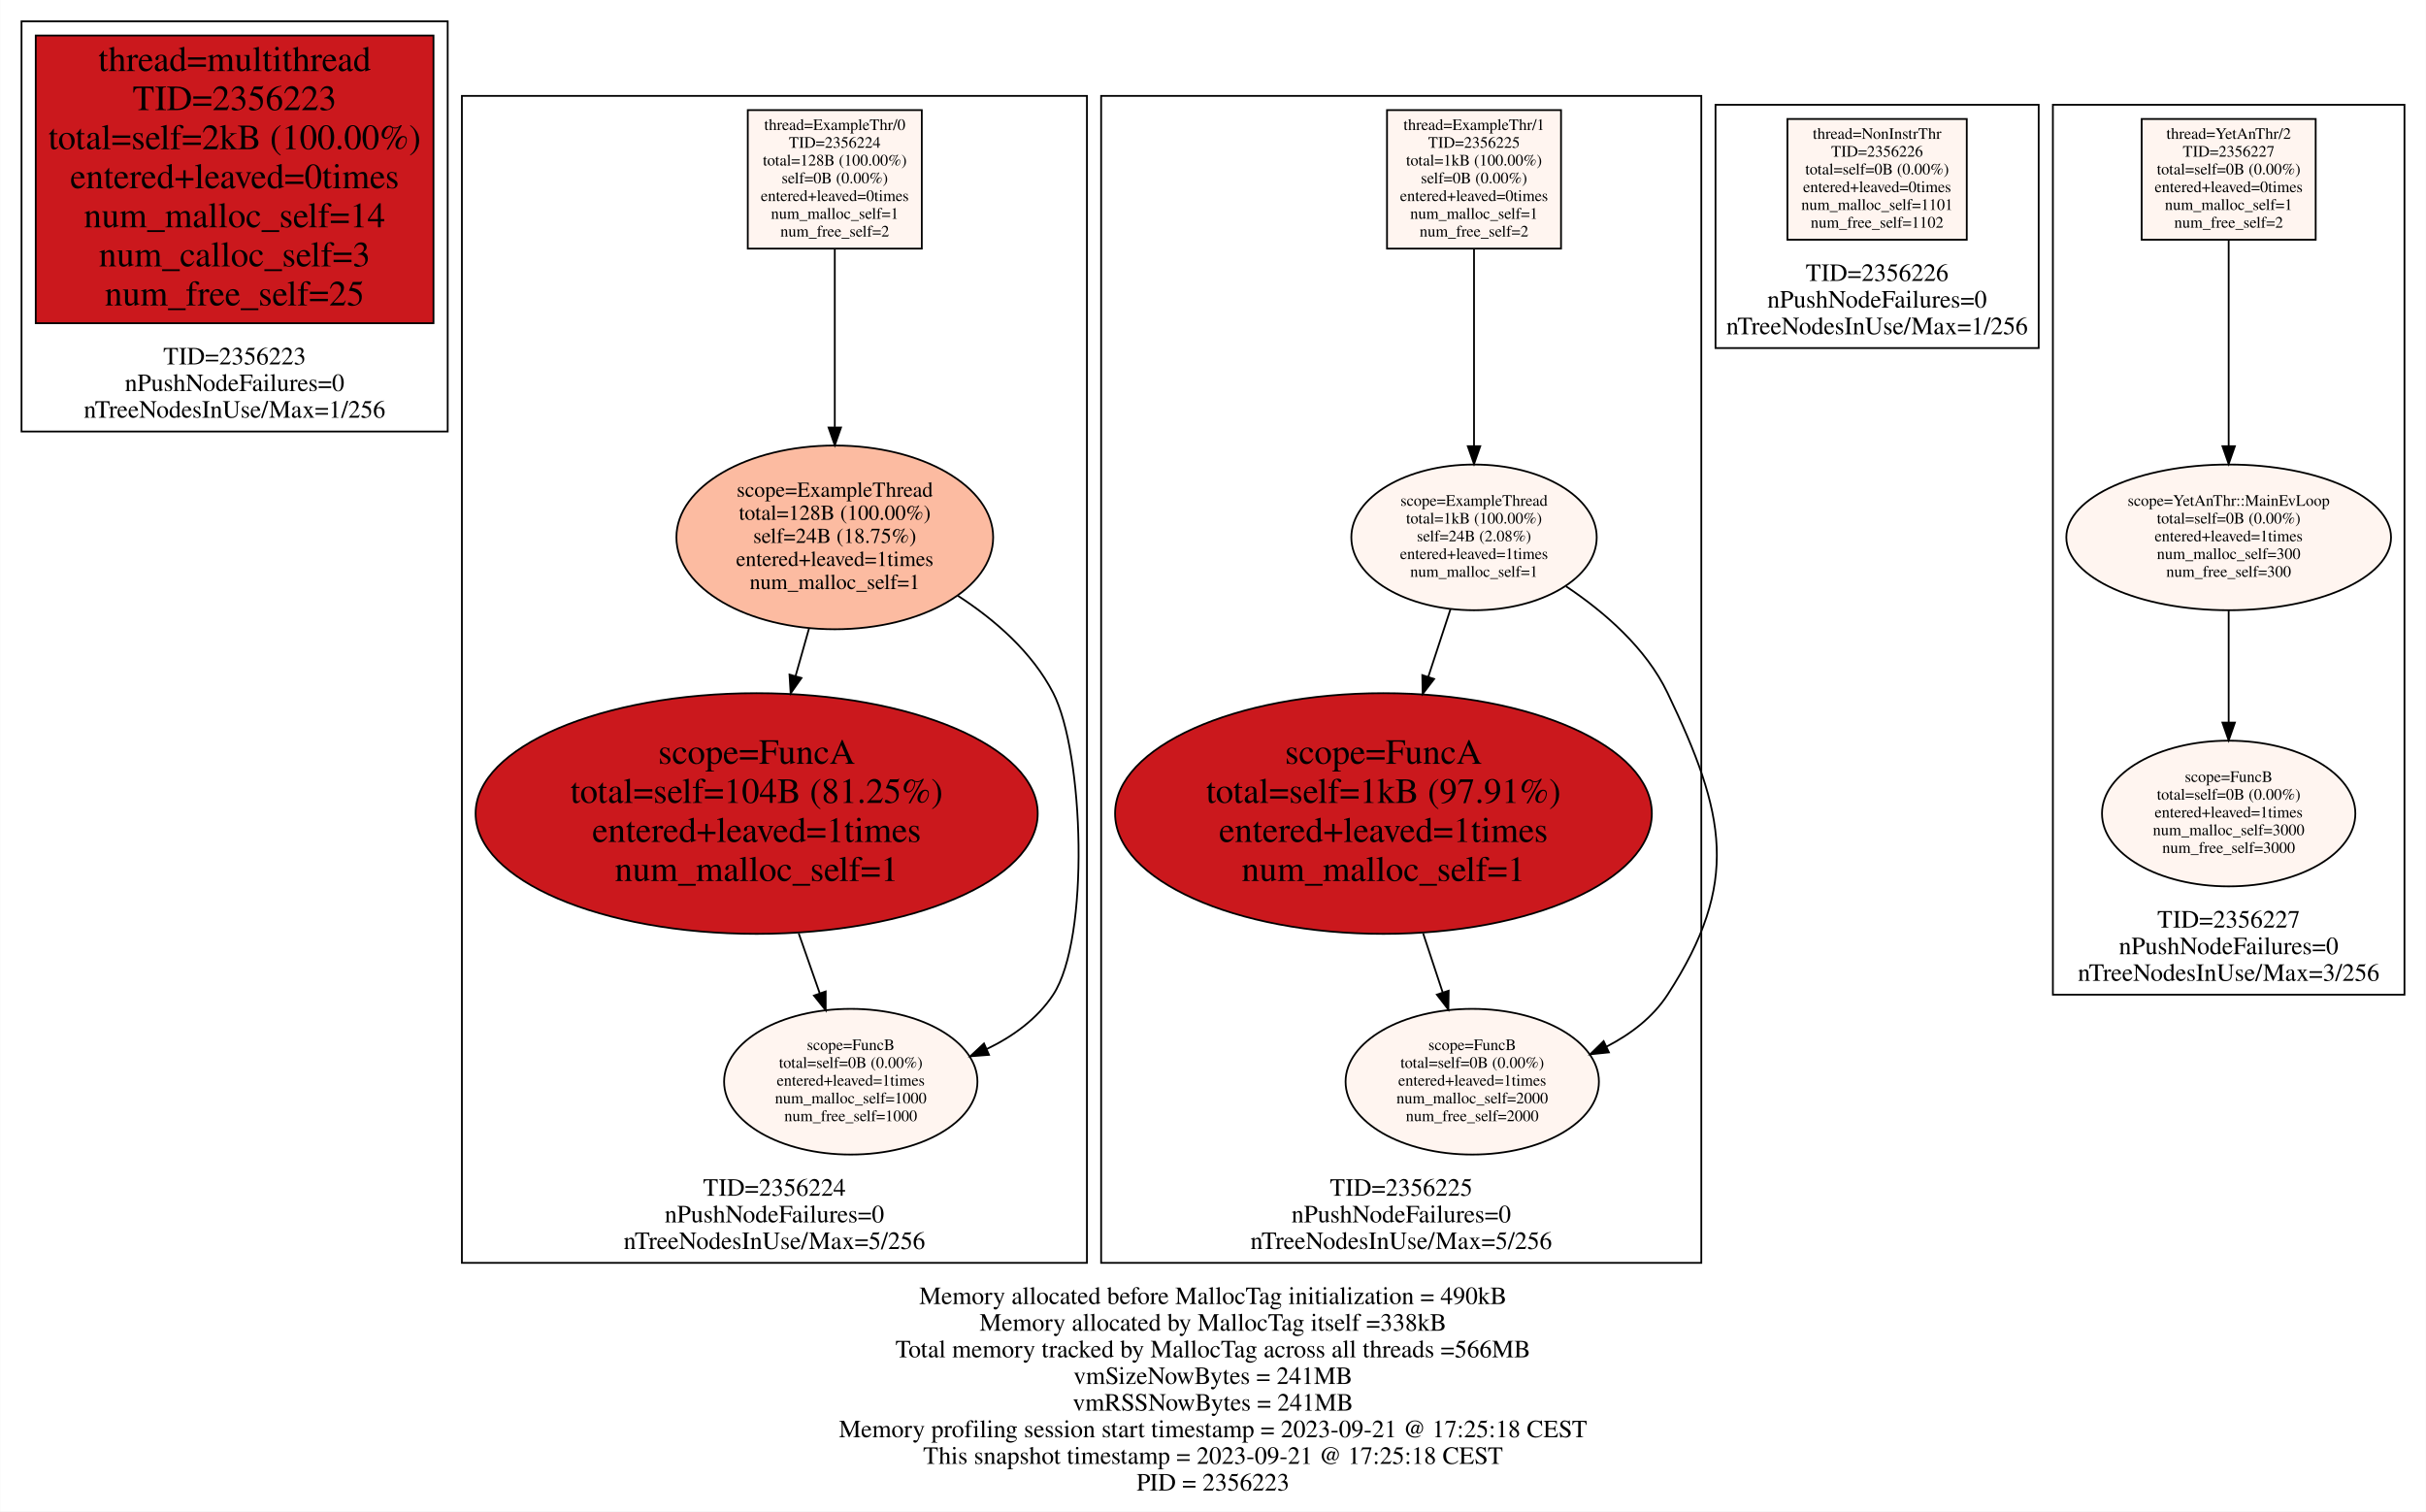
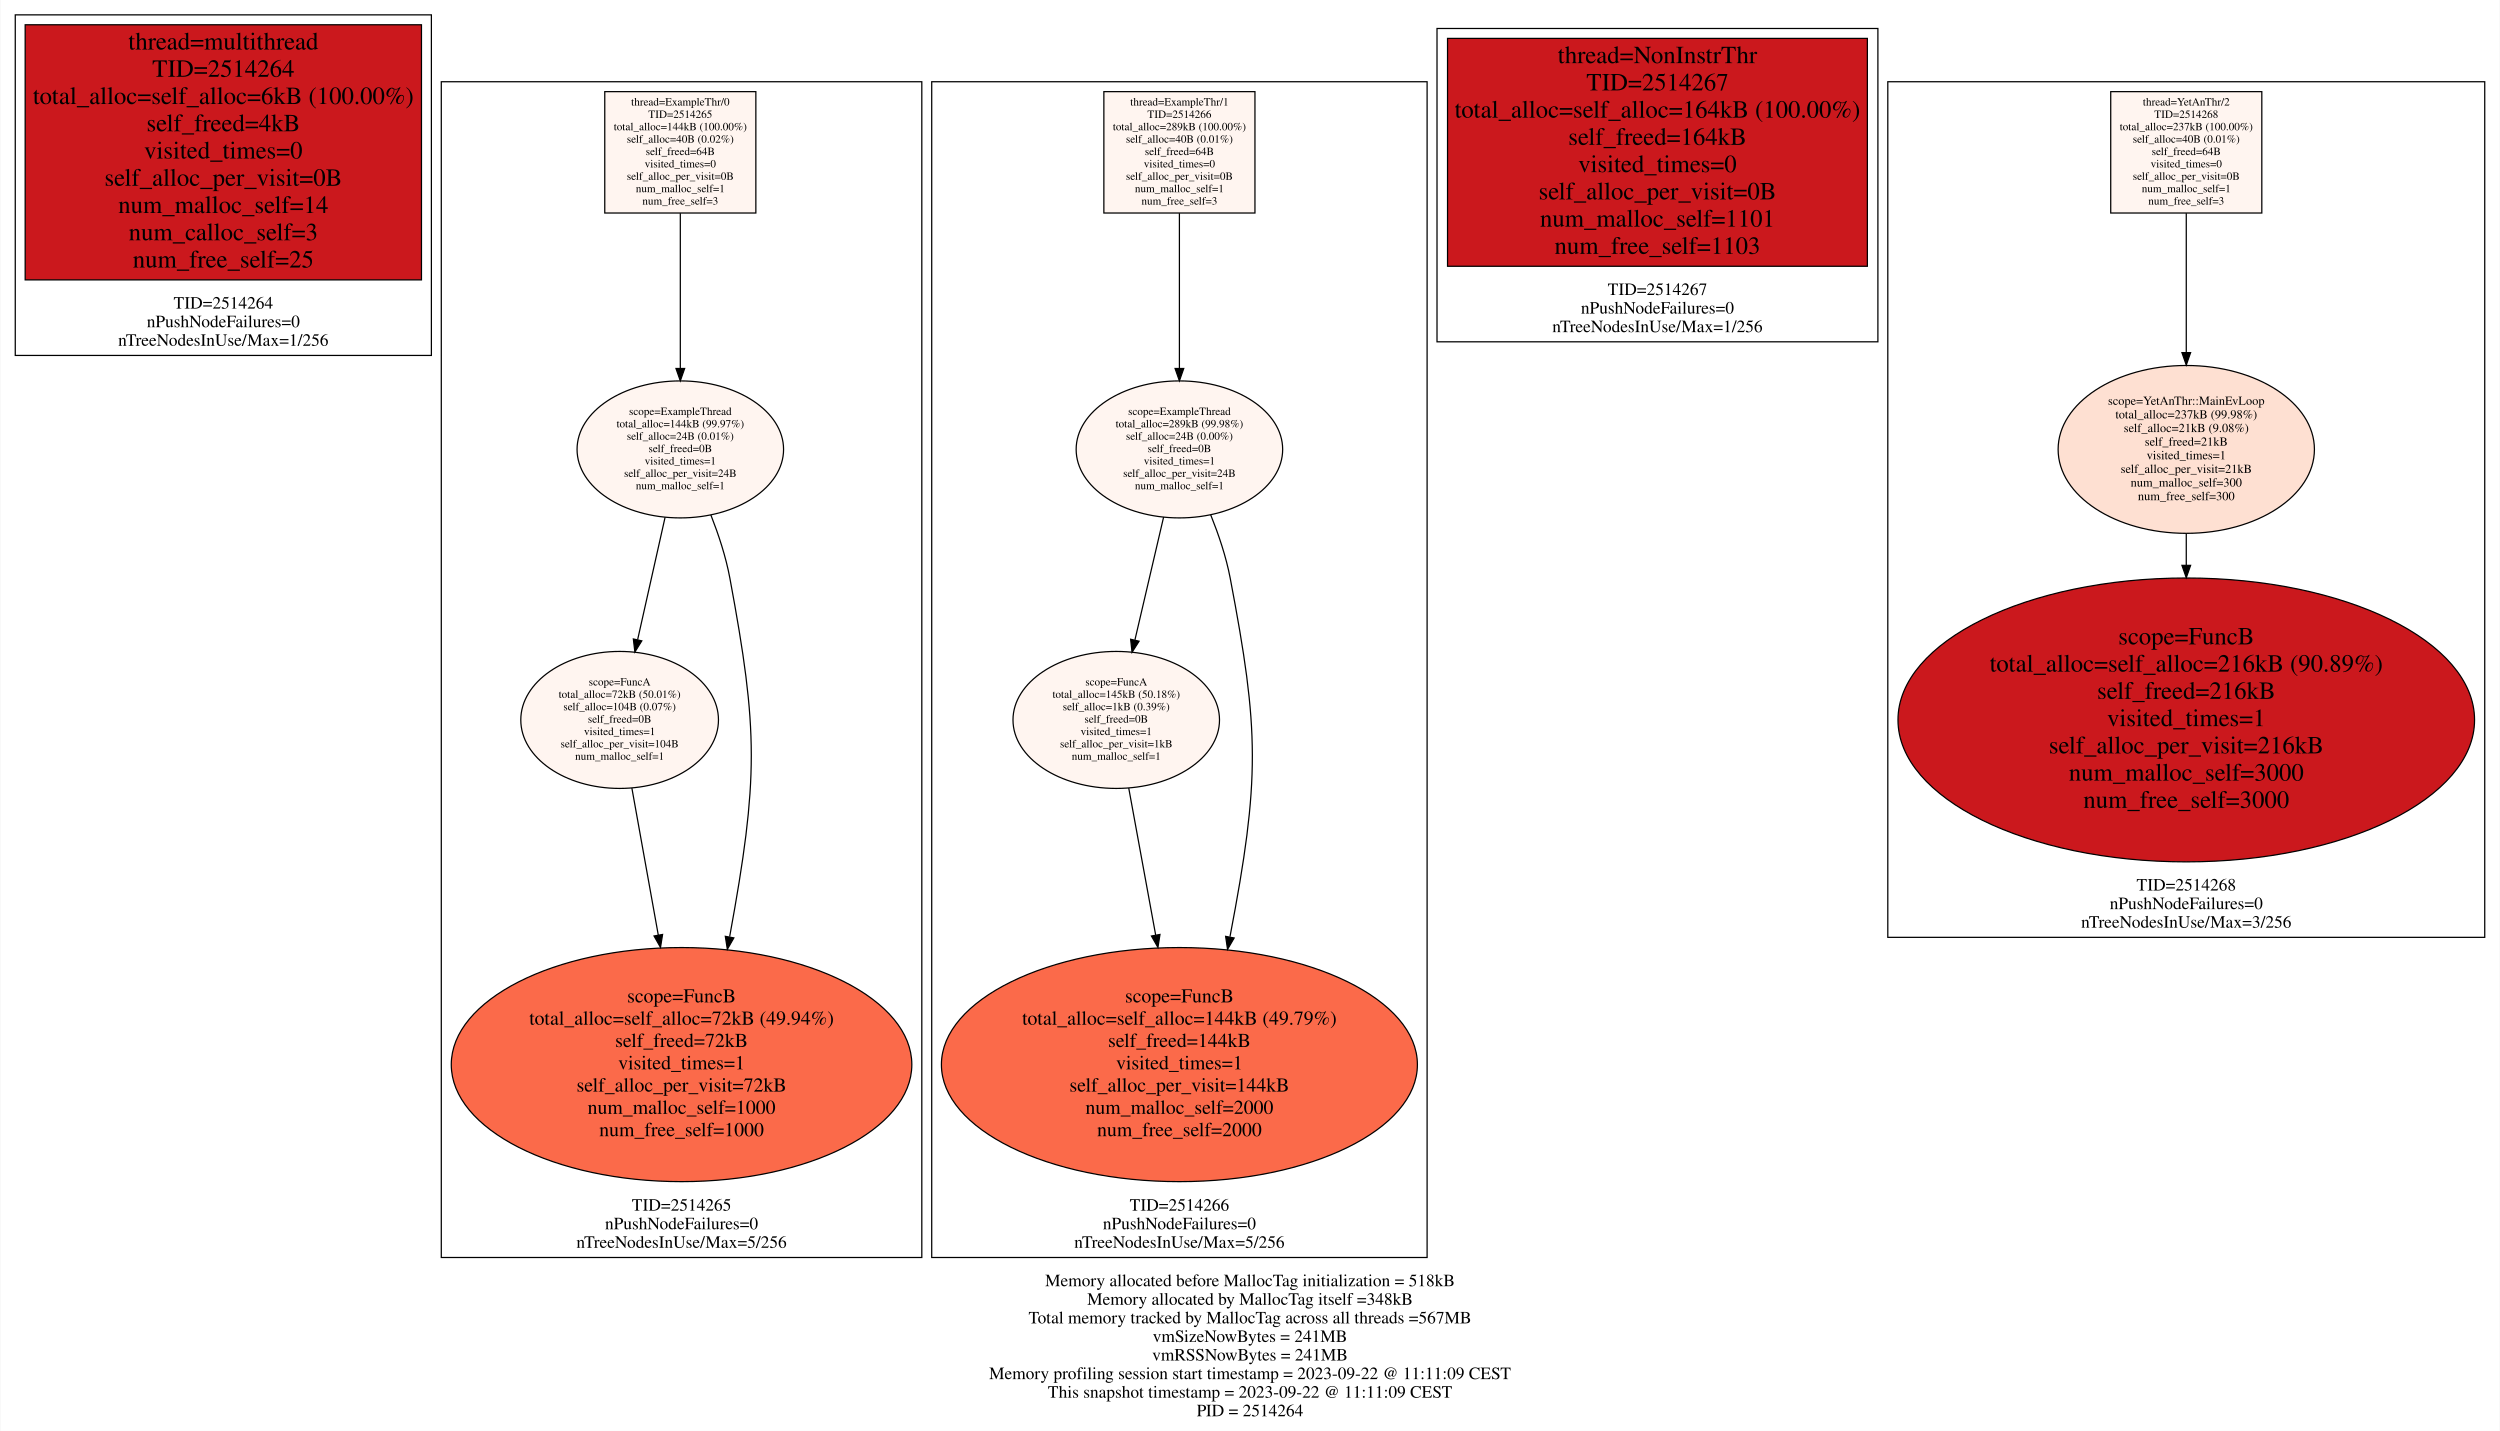
- <svg xmlns="http://www.w3.org/2000/svg" width="1366pt" height="851pt" viewBox="0.00 0.00 1366.00 851.16">
-   <g id="graph0" class="graph" transform="scale(1 1) rotate(0) translate(4 847.1564)">
-     <polygon fill="#ffffff" stroke="transparent" points="-4,4 -4,-847.156 1362,-847.156 1362,4 -4,4" />
-     <text text-anchor="middle" x="679" y="-112.8" font-family="Times,serif" font-size="14.00" fill="#000000">Memory allocated before MallocTag initialization = 490kB</text>
-     <text text-anchor="middle" x="679" y="-97.8" font-family="Times,serif" font-size="14.00" fill="#000000">Memory allocated by MallocTag itself =338kB</text>
-     <text text-anchor="middle" x="679" y="-82.8" font-family="Times,serif" font-size="14.00" fill="#000000">Total memory tracked by MallocTag across all threads =566MB</text>
-     <text text-anchor="middle" x="679" y="-67.8" font-family="Times,serif" font-size="14.00" fill="#000000">vmSizeNowBytes = 241MB</text>
-     <text text-anchor="middle" x="679" y="-52.8" font-family="Times,serif" font-size="14.00" fill="#000000">vmRSSNowBytes = 241MB</text>
-     <text text-anchor="middle" x="679" y="-37.8" font-family="Times,serif" font-size="14.00" fill="#000000">Memory profiling session start timestamp = 2023-09-21 @ 17:25:18 CEST</text>
-     <text text-anchor="middle" x="679" y="-22.8" font-family="Times,serif" font-size="14.00" fill="#000000">This snapshot timestamp = 2023-09-21 @ 17:25:18 CEST</text>
-     <text text-anchor="middle" x="679" y="-7.8" font-family="Times,serif" font-size="14.00" fill="#000000">PID = 2356223</text>
+ <svg xmlns="http://www.w3.org/2000/svg" width="2018pt" height="1155pt" viewBox="0.00 0.00 2018.00 1155.37">
+   <g id="graph0" class="graph" transform="scale(1 1) rotate(0) translate(4 1151.372)">
+     <polygon fill="#ffffff" stroke="transparent" points="-4,4 -4,-1151.372 2014,-1151.372 2014,4 -4,4" />
+     <text text-anchor="middle" x="1005" y="-112.8" font-family="Times,serif" font-size="14.00" fill="#000000">Memory allocated before MallocTag initialization = 518kB</text>
+     <text text-anchor="middle" x="1005" y="-97.8" font-family="Times,serif" font-size="14.00" fill="#000000">Memory allocated by MallocTag itself =348kB</text>
+     <text text-anchor="middle" x="1005" y="-82.8" font-family="Times,serif" font-size="14.00" fill="#000000">Total memory tracked by MallocTag across all threads =567MB</text>
+     <text text-anchor="middle" x="1005" y="-67.8" font-family="Times,serif" font-size="14.00" fill="#000000">vmSizeNowBytes = 241MB</text>
+     <text text-anchor="middle" x="1005" y="-52.8" font-family="Times,serif" font-size="14.00" fill="#000000">vmRSSNowBytes = 241MB</text>
+     <text text-anchor="middle" x="1005" y="-37.8" font-family="Times,serif" font-size="14.00" fill="#000000">Memory profiling session start timestamp = 2023-09-22 @ 11:11:09 CEST</text>
+     <text text-anchor="middle" x="1005" y="-22.8" font-family="Times,serif" font-size="14.00" fill="#000000">This snapshot timestamp = 2023-09-22 @ 11:11:09 CEST</text>
+     <text text-anchor="middle" x="1005" y="-7.8" font-family="Times,serif" font-size="14.00" fill="#000000">PID = 2514264</text>
    <g id="clust1" class="cluster">
-       <polygon fill="none" stroke="#000000" points="8,-604.156 8,-835.156 248,-835.156 248,-604.156 8,-604.156" />
-       <text text-anchor="middle" x="128" y="-641.956" font-family="Times,serif" font-size="14.00" fill="#000000">TID=2356223</text>
-       <text text-anchor="middle" x="128" y="-626.956" font-family="Times,serif" font-size="14.00" fill="#000000">nPushNodeFailures=0</text>
-       <text text-anchor="middle" x="128" y="-611.956" font-family="Times,serif" font-size="14.00" fill="#000000">nTreeNodesInUse/Max=1/256</text>
+       <polygon fill="none" stroke="#000000" points="8,-864.372 8,-1139.372 344,-1139.372 344,-864.372 8,-864.372" />
+       <text text-anchor="middle" x="176" y="-902.172" font-family="Times,serif" font-size="14.00" fill="#000000">TID=2514264</text>
+       <text text-anchor="middle" x="176" y="-887.172" font-family="Times,serif" font-size="14.00" fill="#000000">nPushNodeFailures=0</text>
+       <text text-anchor="middle" x="176" y="-872.172" font-family="Times,serif" font-size="14.00" fill="#000000">nTreeNodesInUse/Max=1/256</text>
    </g>
    <g id="clust2" class="cluster">
-       <polygon fill="none" stroke="#000000" points="256,-136 256,-793.156 608,-793.156 608,-136 256,-136" />
-       <text text-anchor="middle" x="432" y="-173.8" font-family="Times,serif" font-size="14.00" fill="#000000">TID=2356224</text>
-       <text text-anchor="middle" x="432" y="-158.8" font-family="Times,serif" font-size="14.00" fill="#000000">nPushNodeFailures=0</text>
-       <text text-anchor="middle" x="432" y="-143.8" font-family="Times,serif" font-size="14.00" fill="#000000">nTreeNodesInUse/Max=5/256</text>
+       <polygon fill="none" stroke="#000000" points="352,-136 352,-1085.372 740,-1085.372 740,-136 352,-136" />
+       <text text-anchor="middle" x="546" y="-173.8" font-family="Times,serif" font-size="14.00" fill="#000000">TID=2514265</text>
+       <text text-anchor="middle" x="546" y="-158.8" font-family="Times,serif" font-size="14.00" fill="#000000">nPushNodeFailures=0</text>
+       <text text-anchor="middle" x="546" y="-143.8" font-family="Times,serif" font-size="14.00" fill="#000000">nTreeNodesInUse/Max=5/256</text>
    </g>
    <g id="clust3" class="cluster">
-       <polygon fill="none" stroke="#000000" points="616,-136 616,-793.156 954,-793.156 954,-136 616,-136" />
-       <text text-anchor="middle" x="785" y="-173.8" font-family="Times,serif" font-size="14.00" fill="#000000">TID=2356225</text>
-       <text text-anchor="middle" x="785" y="-158.8" font-family="Times,serif" font-size="14.00" fill="#000000">nPushNodeFailures=0</text>
-       <text text-anchor="middle" x="785" y="-143.8" font-family="Times,serif" font-size="14.00" fill="#000000">nTreeNodesInUse/Max=5/256</text>
+       <polygon fill="none" stroke="#000000" points="748,-136 748,-1085.372 1148,-1085.372 1148,-136 748,-136" />
+       <text text-anchor="middle" x="948" y="-173.8" font-family="Times,serif" font-size="14.00" fill="#000000">TID=2514266</text>
+       <text text-anchor="middle" x="948" y="-158.8" font-family="Times,serif" font-size="14.00" fill="#000000">nPushNodeFailures=0</text>
+       <text text-anchor="middle" x="948" y="-143.8" font-family="Times,serif" font-size="14.00" fill="#000000">nTreeNodesInUse/Max=5/256</text>
    </g>
    <g id="clust4" class="cluster">
-       <polygon fill="none" stroke="#000000" points="962,-651.156 962,-788.156 1144,-788.156 1144,-651.156 962,-651.156" />
-       <text text-anchor="middle" x="1053" y="-688.956" font-family="Times,serif" font-size="14.00" fill="#000000">TID=2356226</text>
-       <text text-anchor="middle" x="1053" y="-673.956" font-family="Times,serif" font-size="14.00" fill="#000000">nPushNodeFailures=0</text>
-       <text text-anchor="middle" x="1053" y="-658.956" font-family="Times,serif" font-size="14.00" fill="#000000">nTreeNodesInUse/Max=1/256</text>
+       <polygon fill="none" stroke="#000000" points="1156,-875.372 1156,-1128.372 1512,-1128.372 1512,-875.372 1156,-875.372" />
+       <text text-anchor="middle" x="1334" y="-913.172" font-family="Times,serif" font-size="14.00" fill="#000000">TID=2514267</text>
+       <text text-anchor="middle" x="1334" y="-898.172" font-family="Times,serif" font-size="14.00" fill="#000000">nPushNodeFailures=0</text>
+       <text text-anchor="middle" x="1334" y="-883.172" font-family="Times,serif" font-size="14.00" fill="#000000">nTreeNodesInUse/Max=1/256</text>
    </g>
    <g id="clust5" class="cluster">
-       <polygon fill="none" stroke="#000000" points="1152,-287.024 1152,-788.156 1350,-788.156 1350,-287.024 1152,-287.024" />
-       <text text-anchor="middle" x="1251" y="-324.824" font-family="Times,serif" font-size="14.00" fill="#000000">TID=2356227</text>
-       <text text-anchor="middle" x="1251" y="-309.824" font-family="Times,serif" font-size="14.00" fill="#000000">nPushNodeFailures=0</text>
-       <text text-anchor="middle" x="1251" y="-294.824" font-family="Times,serif" font-size="14.00" fill="#000000">nTreeNodesInUse/Max=3/256</text>
+       <polygon fill="none" stroke="#000000" points="1520,-394.505 1520,-1085.372 2002,-1085.372 2002,-394.505 1520,-394.505" />
+       <text text-anchor="middle" x="1761" y="-432.305" font-family="Times,serif" font-size="14.00" fill="#000000">TID=2514268</text>
+       <text text-anchor="middle" x="1761" y="-417.305" font-family="Times,serif" font-size="14.00" fill="#000000">nPushNodeFailures=0</text>
+       <text text-anchor="middle" x="1761" y="-402.305" font-family="Times,serif" font-size="14.00" fill="#000000">nTreeNodesInUse/Max=3/256</text>
    </g>
    <g id="node1" class="node">
-       <polygon fill="#cb181d" stroke="#000000" points="240,-827.156 16,-827.156 16,-665.156 240,-665.156 240,-827.156" />
-       <text text-anchor="middle" x="128" y="-807.156" font-family="Times,serif" font-size="20.00" fill="#000000">thread=multithread</text>
-       <text text-anchor="middle" x="128" y="-785.156" font-family="Times,serif" font-size="20.00" fill="#000000">TID=2356223</text>
-       <text text-anchor="middle" x="128" y="-763.156" font-family="Times,serif" font-size="20.00" fill="#000000">total=self=2kB (100.00%)</text>
-       <text text-anchor="middle" x="128" y="-741.156" font-family="Times,serif" font-size="20.00" fill="#000000">entered+leaved=0times</text>
-       <text text-anchor="middle" x="128" y="-719.156" font-family="Times,serif" font-size="20.00" fill="#000000">num_malloc_self=14</text>
-       <text text-anchor="middle" x="128" y="-697.156" font-family="Times,serif" font-size="20.00" fill="#000000">num_calloc_self=3</text>
-       <text text-anchor="middle" x="128" y="-675.156" font-family="Times,serif" font-size="20.00" fill="#000000">num_free_self=25</text>
+       <polygon fill="#cb181d" stroke="#000000" points="336,-1131.372 16,-1131.372 16,-925.372 336,-925.372 336,-1131.372" />
+       <text text-anchor="middle" x="176" y="-1111.372" font-family="Times,serif" font-size="20.00" fill="#000000">thread=multithread</text>
+       <text text-anchor="middle" x="176" y="-1089.372" font-family="Times,serif" font-size="20.00" fill="#000000">TID=2514264</text>
+       <text text-anchor="middle" x="176" y="-1067.372" font-family="Times,serif" font-size="20.00" fill="#000000">total_alloc=self_alloc=6kB (100.00%)</text>
+       <text text-anchor="middle" x="176" y="-1045.372" font-family="Times,serif" font-size="20.00" fill="#000000">self_freed=4kB</text>
+       <text text-anchor="middle" x="176" y="-1023.372" font-family="Times,serif" font-size="20.00" fill="#000000">visited_times=0</text>
+       <text text-anchor="middle" x="176" y="-1001.372" font-family="Times,serif" font-size="20.00" fill="#000000">self_alloc_per_visit=0B</text>
+       <text text-anchor="middle" x="176" y="-979.372" font-family="Times,serif" font-size="20.00" fill="#000000">num_malloc_self=14</text>
+       <text text-anchor="middle" x="176" y="-957.372" font-family="Times,serif" font-size="20.00" fill="#000000">num_calloc_self=3</text>
+       <text text-anchor="middle" x="176" y="-935.372" font-family="Times,serif" font-size="20.00" fill="#000000">num_free_self=25</text>
    </g>
    <g id="node2" class="node">
-       <polygon fill="#fff5f0" stroke="#000000" points="515,-785.156 417,-785.156 417,-707.156 515,-707.156 515,-785.156" />
-       <text text-anchor="middle" x="466" y="-773.956" font-family="Times,serif" font-size="9.00" fill="#000000">thread=ExampleThr/0</text>
-       <text text-anchor="middle" x="466" y="-763.956" font-family="Times,serif" font-size="9.00" fill="#000000">TID=2356224</text>
-       <text text-anchor="middle" x="466" y="-753.956" font-family="Times,serif" font-size="9.00" fill="#000000">total=128B (100.00%)</text>
-       <text text-anchor="middle" x="466" y="-743.956" font-family="Times,serif" font-size="9.00" fill="#000000">self=0B (0.00%)</text>
-       <text text-anchor="middle" x="466" y="-733.956" font-family="Times,serif" font-size="9.00" fill="#000000">entered+leaved=0times</text>
-       <text text-anchor="middle" x="466" y="-723.956" font-family="Times,serif" font-size="9.00" fill="#000000">num_malloc_self=1</text>
-       <text text-anchor="middle" x="466" y="-713.956" font-family="Times,serif" font-size="9.00" fill="#000000">num_free_self=2</text>
+       <polygon fill="#fff5f0" stroke="#000000" points="606,-1077.372 484,-1077.372 484,-979.372 606,-979.372 606,-1077.372" />
+       <text text-anchor="middle" x="545" y="-1066.172" font-family="Times,serif" font-size="9.00" fill="#000000">thread=ExampleThr/0</text>
+       <text text-anchor="middle" x="545" y="-1056.172" font-family="Times,serif" font-size="9.00" fill="#000000">TID=2514265</text>
+       <text text-anchor="middle" x="545" y="-1046.172" font-family="Times,serif" font-size="9.00" fill="#000000">total_alloc=144kB (100.00%)</text>
+       <text text-anchor="middle" x="545" y="-1036.172" font-family="Times,serif" font-size="9.00" fill="#000000">self_alloc=40B (0.02%)</text>
+       <text text-anchor="middle" x="545" y="-1026.172" font-family="Times,serif" font-size="9.00" fill="#000000">self_freed=64B</text>
+       <text text-anchor="middle" x="545" y="-1016.172" font-family="Times,serif" font-size="9.00" fill="#000000">visited_times=0</text>
+       <text text-anchor="middle" x="545" y="-1006.172" font-family="Times,serif" font-size="9.00" fill="#000000">self_alloc_per_visit=0B</text>
+       <text text-anchor="middle" x="545" y="-996.172" font-family="Times,serif" font-size="9.00" fill="#000000">num_malloc_self=1</text>
+       <text text-anchor="middle" x="545" y="-986.172" font-family="Times,serif" font-size="9.00" fill="#000000">num_free_self=3</text>
    </g>
    <g id="node3" class="node">
-       <ellipse fill="#fcbba1" stroke="#000000" cx="466" cy="-544.538" rx="89.191" ry="51.738" />
-       <text text-anchor="middle" x="466" y="-567.438" font-family="Times,serif" font-size="12.00" fill="#000000">scope=ExampleThread</text>
-       <text text-anchor="middle" x="466" y="-554.438" font-family="Times,serif" font-size="12.00" fill="#000000">total=128B (100.00%)</text>
-       <text text-anchor="middle" x="466" y="-541.438" font-family="Times,serif" font-size="12.00" fill="#000000">self=24B (18.75%)</text>
-       <text text-anchor="middle" x="466" y="-528.438" font-family="Times,serif" font-size="12.00" fill="#000000">entered+leaved=1times</text>
-       <text text-anchor="middle" x="466" y="-515.438" font-family="Times,serif" font-size="12.00" fill="#000000">num_malloc_self=1</text>
+       <ellipse fill="#fff5f0" stroke="#000000" cx="545" cy="-788.49" rx="83.377" ry="55.309" />
+       <text text-anchor="middle" x="545" y="-816.289" font-family="Times,serif" font-size="9.00" fill="#000000">scope=ExampleThread</text>
+       <text text-anchor="middle" x="545" y="-806.289" font-family="Times,serif" font-size="9.00" fill="#000000">total_alloc=144kB (99.97%)</text>
+       <text text-anchor="middle" x="545" y="-796.289" font-family="Times,serif" font-size="9.00" fill="#000000">self_alloc=24B (0.01%)</text>
+       <text text-anchor="middle" x="545" y="-786.289" font-family="Times,serif" font-size="9.00" fill="#000000">self_freed=0B</text>
+       <text text-anchor="middle" x="545" y="-776.289" font-family="Times,serif" font-size="9.00" fill="#000000">visited_times=1</text>
+       <text text-anchor="middle" x="545" y="-766.289" font-family="Times,serif" font-size="9.00" fill="#000000">self_alloc_per_visit=24B</text>
+       <text text-anchor="middle" x="545" y="-756.289" font-family="Times,serif" font-size="9.00" fill="#000000">num_malloc_self=1</text>
    </g>
    <g id="edge1" class="edge">
-       <path fill="none" stroke="#000000" d="M466,-706.804C466,-678.366 466,-639.379 466,-606.747" />
-       <polygon fill="#000000" stroke="#000000" points="469.5,-606.397 466,-596.397 462.5,-606.397 469.5,-606.397" />
+       <path fill="none" stroke="#000000" d="M545,-979.249C545,-943.06 545,-893.469 545,-853.922" />
+       <polygon fill="#000000" stroke="#000000" points="548.5,-853.837 545,-843.837 541.5,-853.837 548.5,-853.837" />
    </g>
    <g id="node4" class="node">
-       <ellipse fill="#cb181d" stroke="#000000" cx="422" cy="-389.037" rx="158.284" ry="67.765" />
-       <text text-anchor="middle" x="422" y="-417.037" font-family="Times,serif" font-size="20.00" fill="#000000">scope=FuncA</text>
-       <text text-anchor="middle" x="422" y="-395.037" font-family="Times,serif" font-size="20.00" fill="#000000">total=self=104B (81.25%)</text>
-       <text text-anchor="middle" x="422" y="-373.037" font-family="Times,serif" font-size="20.00" fill="#000000">entered+leaved=1times</text>
-       <text text-anchor="middle" x="422" y="-351.037" font-family="Times,serif" font-size="20.00" fill="#000000">num_malloc_self=1</text>
+       <ellipse fill="#fff5f0" stroke="#000000" cx="496" cy="-570.056" rx="79.806" ry="55.309" />
+       <text text-anchor="middle" x="496" y="-597.856" font-family="Times,serif" font-size="9.00" fill="#000000">scope=FuncA</text>
+       <text text-anchor="middle" x="496" y="-587.856" font-family="Times,serif" font-size="9.00" fill="#000000">total_alloc=72kB (50.01%)</text>
+       <text text-anchor="middle" x="496" y="-577.856" font-family="Times,serif" font-size="9.00" fill="#000000">self_alloc=104B (0.07%)</text>
+       <text text-anchor="middle" x="496" y="-567.856" font-family="Times,serif" font-size="9.00" fill="#000000">self_freed=0B</text>
+       <text text-anchor="middle" x="496" y="-557.856" font-family="Times,serif" font-size="9.00" fill="#000000">visited_times=1</text>
+       <text text-anchor="middle" x="496" y="-547.856" font-family="Times,serif" font-size="9.00" fill="#000000">self_alloc_per_visit=104B</text>
+       <text text-anchor="middle" x="496" y="-537.856" font-family="Times,serif" font-size="9.00" fill="#000000">num_malloc_self=1</text>
    </g>
    <g id="edge2" class="edge">
-       <path fill="none" stroke="#000000" d="M451.471,-493.19C449.044,-484.614 446.48,-475.552 443.918,-466.496" />
-       <polygon fill="#000000" stroke="#000000" points="447.235,-465.363 441.144,-456.694 440.499,-467.269 447.235,-465.363" />
+       <path fill="none" stroke="#000000" d="M532.698,-733.651C525.971,-703.66 517.596,-666.325 510.545,-634.896" />
+       <polygon fill="#000000" stroke="#000000" points="513.911,-633.908 508.307,-624.917 507.08,-635.44 513.911,-633.908" />
    </g>
    <g id="node5" class="node">
-       <ellipse fill="#fff5f0" stroke="#000000" cx="475" cy="-238.012" rx="71.336" ry="41.024" />
-       <text text-anchor="middle" x="475" y="-255.812" font-family="Times,serif" font-size="9.00" fill="#000000">scope=FuncB</text>
-       <text text-anchor="middle" x="475" y="-245.812" font-family="Times,serif" font-size="9.00" fill="#000000">total=self=0B (0.00%)</text>
-       <text text-anchor="middle" x="475" y="-235.812" font-family="Times,serif" font-size="9.00" fill="#000000">entered+leaved=1times</text>
-       <text text-anchor="middle" x="475" y="-225.812" font-family="Times,serif" font-size="9.00" fill="#000000">num_malloc_self=1000</text>
-       <text text-anchor="middle" x="475" y="-215.812" font-family="Times,serif" font-size="9.00" fill="#000000">num_free_self=1000</text>
+       <ellipse fill="#fb6a4a" stroke="#000000" cx="546" cy="-291.752" rx="185.938" ry="94.505" />
+       <text text-anchor="middle" x="546" y="-341.952" font-family="Times,serif" font-size="16.00" fill="#000000">scope=FuncB</text>
+       <text text-anchor="middle" x="546" y="-323.952" font-family="Times,serif" font-size="16.00" fill="#000000">total_alloc=self_alloc=72kB (49.94%)</text>
+       <text text-anchor="middle" x="546" y="-305.952" font-family="Times,serif" font-size="16.00" fill="#000000">self_freed=72kB</text>
+       <text text-anchor="middle" x="546" y="-287.952" font-family="Times,serif" font-size="16.00" fill="#000000">visited_times=1</text>
+       <text text-anchor="middle" x="546" y="-269.952" font-family="Times,serif" font-size="16.00" fill="#000000">self_alloc_per_visit=72kB</text>
+       <text text-anchor="middle" x="546" y="-251.952" font-family="Times,serif" font-size="16.00" fill="#000000">num_malloc_self=1000</text>
+       <text text-anchor="middle" x="546" y="-233.952" font-family="Times,serif" font-size="16.00" fill="#000000">num_free_self=1000</text>
    </g>
    <g id="edge3" class="edge">
-       <path fill="none" stroke="#000000" d="M535.273,-511.707C556.444,-497.95 577.228,-479.757 589,-456.919 606.297,-423.36 609.765,-318.555 589,-287.024 580.022,-273.391 566.371,-263.535 551.6,-256.413" />
-       <polygon fill="#000000" stroke="#000000" points="552.853,-253.141 542.29,-252.324 550.038,-259.55 552.853,-253.141" />
+       <path fill="none" stroke="#000000" d="M569.635,-735.668C575.934,-719.624 581.822,-701.708 585,-684.607 607.964,-561.062 608.258,-523.237 584.854,-395.067" />
+       <polygon fill="#000000" stroke="#000000" points="588.229,-394.065 582.977,-384.863 581.344,-395.331 588.229,-394.065" />
    </g>
    <g id="edge4" class="edge">
-       <path fill="none" stroke="#000000" d="M445.71,-321.475C449.677,-310.171 453.728,-298.626 457.503,-287.87" />
-       <polygon fill="#000000" stroke="#000000" points="460.873,-288.837 460.882,-278.242 454.268,-286.519 460.873,-288.837" />
+       <path fill="none" stroke="#000000" d="M505.878,-515.072C511.965,-481.193 519.967,-436.653 527.223,-396.269" />
+       <polygon fill="#000000" stroke="#000000" points="530.677,-396.834 529.001,-386.372 523.787,-395.596 530.677,-396.834" />
    </g>
    <g id="node6" class="node">
-       <polygon fill="#fff5f0" stroke="#000000" points="875,-785.156 777,-785.156 777,-707.156 875,-707.156 875,-785.156" />
-       <text text-anchor="middle" x="826" y="-773.956" font-family="Times,serif" font-size="9.00" fill="#000000">thread=ExampleThr/1</text>
-       <text text-anchor="middle" x="826" y="-763.956" font-family="Times,serif" font-size="9.00" fill="#000000">TID=2356225</text>
-       <text text-anchor="middle" x="826" y="-753.956" font-family="Times,serif" font-size="9.00" fill="#000000">total=1kB (100.00%)</text>
-       <text text-anchor="middle" x="826" y="-743.956" font-family="Times,serif" font-size="9.00" fill="#000000">self=0B (0.00%)</text>
-       <text text-anchor="middle" x="826" y="-733.956" font-family="Times,serif" font-size="9.00" fill="#000000">entered+leaved=0times</text>
-       <text text-anchor="middle" x="826" y="-723.956" font-family="Times,serif" font-size="9.00" fill="#000000">num_malloc_self=1</text>
-       <text text-anchor="middle" x="826" y="-713.956" font-family="Times,serif" font-size="9.00" fill="#000000">num_free_self=2</text>
+       <polygon fill="#fff5f0" stroke="#000000" points="1009,-1077.372 887,-1077.372 887,-979.372 1009,-979.372 1009,-1077.372" />
+       <text text-anchor="middle" x="948" y="-1066.172" font-family="Times,serif" font-size="9.00" fill="#000000">thread=ExampleThr/1</text>
+       <text text-anchor="middle" x="948" y="-1056.172" font-family="Times,serif" font-size="9.00" fill="#000000">TID=2514266</text>
+       <text text-anchor="middle" x="948" y="-1046.172" font-family="Times,serif" font-size="9.00" fill="#000000">total_alloc=289kB (100.00%)</text>
+       <text text-anchor="middle" x="948" y="-1036.172" font-family="Times,serif" font-size="9.00" fill="#000000">self_alloc=40B (0.01%)</text>
+       <text text-anchor="middle" x="948" y="-1026.172" font-family="Times,serif" font-size="9.00" fill="#000000">self_freed=64B</text>
+       <text text-anchor="middle" x="948" y="-1016.172" font-family="Times,serif" font-size="9.00" fill="#000000">visited_times=0</text>
+       <text text-anchor="middle" x="948" y="-1006.172" font-family="Times,serif" font-size="9.00" fill="#000000">self_alloc_per_visit=0B</text>
+       <text text-anchor="middle" x="948" y="-996.172" font-family="Times,serif" font-size="9.00" fill="#000000">num_malloc_self=1</text>
+       <text text-anchor="middle" x="948" y="-986.172" font-family="Times,serif" font-size="9.00" fill="#000000">num_free_self=3</text>
    </g>
    <g id="node7" class="node">
-       <ellipse fill="#fff5f0" stroke="#000000" cx="826" cy="-544.538" rx="69.094" ry="41.024" />
-       <text text-anchor="middle" x="826" y="-562.338" font-family="Times,serif" font-size="9.00" fill="#000000">scope=ExampleThread</text>
-       <text text-anchor="middle" x="826" y="-552.338" font-family="Times,serif" font-size="9.00" fill="#000000">total=1kB (100.00%)</text>
-       <text text-anchor="middle" x="826" y="-542.338" font-family="Times,serif" font-size="9.00" fill="#000000">self=24B (2.08%)</text>
-       <text text-anchor="middle" x="826" y="-532.338" font-family="Times,serif" font-size="9.00" fill="#000000">entered+leaved=1times</text>
-       <text text-anchor="middle" x="826" y="-522.338" font-family="Times,serif" font-size="9.00" fill="#000000">num_malloc_self=1</text>
+       <ellipse fill="#fff5f0" stroke="#000000" cx="948" cy="-788.49" rx="83.377" ry="55.309" />
+       <text text-anchor="middle" x="948" y="-816.289" font-family="Times,serif" font-size="9.00" fill="#000000">scope=ExampleThread</text>
+       <text text-anchor="middle" x="948" y="-806.289" font-family="Times,serif" font-size="9.00" fill="#000000">total_alloc=289kB (99.98%)</text>
+       <text text-anchor="middle" x="948" y="-796.289" font-family="Times,serif" font-size="9.00" fill="#000000">self_alloc=24B (0.00%)</text>
+       <text text-anchor="middle" x="948" y="-786.289" font-family="Times,serif" font-size="9.00" fill="#000000">self_freed=0B</text>
+       <text text-anchor="middle" x="948" y="-776.289" font-family="Times,serif" font-size="9.00" fill="#000000">visited_times=1</text>
+       <text text-anchor="middle" x="948" y="-766.289" font-family="Times,serif" font-size="9.00" fill="#000000">self_alloc_per_visit=24B</text>
+       <text text-anchor="middle" x="948" y="-756.289" font-family="Times,serif" font-size="9.00" fill="#000000">num_malloc_self=1</text>
    </g>
    <g id="edge5" class="edge">
-       <path fill="none" stroke="#000000" d="M826,-706.804C826,-675.232 826,-630.655 826,-596.209" />
-       <polygon fill="#000000" stroke="#000000" points="829.5,-595.87 826,-585.87 822.5,-595.87 829.5,-595.87" />
+       <path fill="none" stroke="#000000" d="M948,-979.249C948,-943.06 948,-893.469 948,-853.922" />
+       <polygon fill="#000000" stroke="#000000" points="951.5,-853.837 948,-843.837 944.5,-853.837 951.5,-853.837" />
    </g>
    <g id="node8" class="node">
-       <ellipse fill="#cb181d" stroke="#000000" cx="775" cy="-389.037" rx="151.142" ry="67.765" />
-       <text text-anchor="middle" x="775" y="-417.037" font-family="Times,serif" font-size="20.00" fill="#000000">scope=FuncA</text>
-       <text text-anchor="middle" x="775" y="-395.037" font-family="Times,serif" font-size="20.00" fill="#000000">total=self=1kB (97.91%)</text>
-       <text text-anchor="middle" x="775" y="-373.037" font-family="Times,serif" font-size="20.00" fill="#000000">entered+leaved=1times</text>
-       <text text-anchor="middle" x="775" y="-351.037" font-family="Times,serif" font-size="20.00" fill="#000000">num_malloc_self=1</text>
+       <ellipse fill="#fff5f0" stroke="#000000" cx="897" cy="-570.056" rx="83.377" ry="55.309" />
+       <text text-anchor="middle" x="897" y="-597.856" font-family="Times,serif" font-size="9.00" fill="#000000">scope=FuncA</text>
+       <text text-anchor="middle" x="897" y="-587.856" font-family="Times,serif" font-size="9.00" fill="#000000">total_alloc=145kB (50.18%)</text>
+       <text text-anchor="middle" x="897" y="-577.856" font-family="Times,serif" font-size="9.00" fill="#000000">self_alloc=1kB (0.39%)</text>
+       <text text-anchor="middle" x="897" y="-567.856" font-family="Times,serif" font-size="9.00" fill="#000000">self_freed=0B</text>
+       <text text-anchor="middle" x="897" y="-557.856" font-family="Times,serif" font-size="9.00" fill="#000000">visited_times=1</text>
+       <text text-anchor="middle" x="897" y="-547.856" font-family="Times,serif" font-size="9.00" fill="#000000">self_alloc_per_visit=1kB</text>
+       <text text-anchor="middle" x="897" y="-537.856" font-family="Times,serif" font-size="9.00" fill="#000000">num_malloc_self=1</text>
    </g>
    <g id="edge6" class="edge">
-       <path fill="none" stroke="#000000" d="M812.734,-504.087C808.886,-492.357 804.552,-479.141 800.228,-465.957" />
-       <polygon fill="#000000" stroke="#000000" points="803.53,-464.796 797.088,-456.385 796.879,-466.978 803.53,-464.796" />
+       <path fill="none" stroke="#000000" d="M935.262,-733.933C928.234,-703.831 919.463,-666.264 912.092,-634.696" />
+       <polygon fill="#000000" stroke="#000000" points="915.434,-633.616 909.752,-624.674 908.618,-635.208 915.434,-633.616" />
    </g>
    <g id="node9" class="node">
-       <ellipse fill="#fff5f0" stroke="#000000" cx="825" cy="-238.012" rx="71.336" ry="41.024" />
-       <text text-anchor="middle" x="825" y="-255.812" font-family="Times,serif" font-size="9.00" fill="#000000">scope=FuncB</text>
-       <text text-anchor="middle" x="825" y="-245.812" font-family="Times,serif" font-size="9.00" fill="#000000">total=self=0B (0.00%)</text>
-       <text text-anchor="middle" x="825" y="-235.812" font-family="Times,serif" font-size="9.00" fill="#000000">entered+leaved=1times</text>
-       <text text-anchor="middle" x="825" y="-225.812" font-family="Times,serif" font-size="9.00" fill="#000000">num_malloc_self=2000</text>
-       <text text-anchor="middle" x="825" y="-215.812" font-family="Times,serif" font-size="9.00" fill="#000000">num_free_self=2000</text>
+       <ellipse fill="#fb6a4a" stroke="#000000" cx="948" cy="-291.752" rx="192.166" ry="94.505" />
+       <text text-anchor="middle" x="948" y="-341.952" font-family="Times,serif" font-size="16.00" fill="#000000">scope=FuncB</text>
+       <text text-anchor="middle" x="948" y="-323.952" font-family="Times,serif" font-size="16.00" fill="#000000">total_alloc=self_alloc=144kB (49.79%)</text>
+       <text text-anchor="middle" x="948" y="-305.952" font-family="Times,serif" font-size="16.00" fill="#000000">self_freed=144kB</text>
+       <text text-anchor="middle" x="948" y="-287.952" font-family="Times,serif" font-size="16.00" fill="#000000">visited_times=1</text>
+       <text text-anchor="middle" x="948" y="-269.952" font-family="Times,serif" font-size="16.00" fill="#000000">self_alloc_per_visit=144kB</text>
+       <text text-anchor="middle" x="948" y="-251.952" font-family="Times,serif" font-size="16.00" fill="#000000">num_malloc_self=2000</text>
+       <text text-anchor="middle" x="948" y="-233.952" font-family="Times,serif" font-size="16.00" fill="#000000">num_free_self=2000</text>
    </g>
    <g id="edge7" class="edge">
-       <path fill="none" stroke="#000000" d="M877.793,-516.993C899.713,-502.337 922.934,-482.099 935,-456.919 967.63,-388.825 976.116,-350.357 935,-287.024 926.688,-274.222 914.171,-264.735 900.523,-257.715" />
-       <polygon fill="#000000" stroke="#000000" points="901.964,-254.525 891.424,-253.447 898.991,-260.862 901.964,-254.525" />
+       <path fill="none" stroke="#000000" d="M973.248,-735.722C979.704,-719.679 985.74,-701.75 989,-684.607 1012.48,-561.159 1013.301,-523.051 988.834,-395.014" />
+       <polygon fill="#000000" stroke="#000000" points="992.199,-393.978 986.871,-384.821 985.326,-395.303 992.199,-393.978" />
    </g>
    <g id="edge8" class="edge">
-       <path fill="none" stroke="#000000" d="M797.368,-321.475C801.07,-310.291 804.851,-298.872 808.38,-288.213" />
-       <polygon fill="#000000" stroke="#000000" points="811.72,-289.26 811.54,-278.667 805.075,-287.06 811.72,-289.26" />
+       <path fill="none" stroke="#000000" d="M907.076,-515.072C913.284,-481.193 921.447,-436.653 928.847,-396.269" />
+       <polygon fill="#000000" stroke="#000000" points="932.301,-396.839 930.661,-386.372 925.415,-395.577 932.301,-396.839" />
    </g>
    <g id="node10" class="node">
-       <polygon fill="#fff5f0" stroke="#000000" points="1103.5,-780.156 1002.5,-780.156 1002.5,-712.156 1103.5,-712.156 1103.5,-780.156" />
-       <text text-anchor="middle" x="1053" y="-768.956" font-family="Times,serif" font-size="9.00" fill="#000000">thread=NonInstrThr</text>
-       <text text-anchor="middle" x="1053" y="-758.956" font-family="Times,serif" font-size="9.00" fill="#000000">TID=2356226</text>
-       <text text-anchor="middle" x="1053" y="-748.956" font-family="Times,serif" font-size="9.00" fill="#000000">total=self=0B (0.00%)</text>
-       <text text-anchor="middle" x="1053" y="-738.956" font-family="Times,serif" font-size="9.00" fill="#000000">entered+leaved=0times</text>
-       <text text-anchor="middle" x="1053" y="-728.956" font-family="Times,serif" font-size="9.00" fill="#000000">num_malloc_self=1101</text>
-       <text text-anchor="middle" x="1053" y="-718.956" font-family="Times,serif" font-size="9.00" fill="#000000">num_free_self=1102</text>
+       <polygon fill="#cb181d" stroke="#000000" points="1503.5,-1120.372 1164.5,-1120.372 1164.5,-936.372 1503.5,-936.372 1503.5,-1120.372" />
+       <text text-anchor="middle" x="1334" y="-1100.372" font-family="Times,serif" font-size="20.00" fill="#000000">thread=NonInstrThr</text>
+       <text text-anchor="middle" x="1334" y="-1078.372" font-family="Times,serif" font-size="20.00" fill="#000000">TID=2514267</text>
+       <text text-anchor="middle" x="1334" y="-1056.372" font-family="Times,serif" font-size="20.00" fill="#000000">total_alloc=self_alloc=164kB (100.00%)</text>
+       <text text-anchor="middle" x="1334" y="-1034.372" font-family="Times,serif" font-size="20.00" fill="#000000">self_freed=164kB</text>
+       <text text-anchor="middle" x="1334" y="-1012.372" font-family="Times,serif" font-size="20.00" fill="#000000">visited_times=0</text>
+       <text text-anchor="middle" x="1334" y="-990.372" font-family="Times,serif" font-size="20.00" fill="#000000">self_alloc_per_visit=0B</text>
+       <text text-anchor="middle" x="1334" y="-968.372" font-family="Times,serif" font-size="20.00" fill="#000000">num_malloc_self=1101</text>
+       <text text-anchor="middle" x="1334" y="-946.372" font-family="Times,serif" font-size="20.00" fill="#000000">num_free_self=1103</text>
    </g>
    <g id="node11" class="node">
-       <polygon fill="#fff5f0" stroke="#000000" points="1300,-780.156 1202,-780.156 1202,-712.156 1300,-712.156 1300,-780.156" />
-       <text text-anchor="middle" x="1251" y="-768.956" font-family="Times,serif" font-size="9.00" fill="#000000">thread=YetAnThr/2</text>
-       <text text-anchor="middle" x="1251" y="-758.956" font-family="Times,serif" font-size="9.00" fill="#000000">TID=2356227</text>
-       <text text-anchor="middle" x="1251" y="-748.956" font-family="Times,serif" font-size="9.00" fill="#000000">total=self=0B (0.00%)</text>
-       <text text-anchor="middle" x="1251" y="-738.956" font-family="Times,serif" font-size="9.00" fill="#000000">entered+leaved=0times</text>
-       <text text-anchor="middle" x="1251" y="-728.956" font-family="Times,serif" font-size="9.00" fill="#000000">num_malloc_self=1</text>
-       <text text-anchor="middle" x="1251" y="-718.956" font-family="Times,serif" font-size="9.00" fill="#000000">num_free_self=2</text>
+       <polygon fill="#fff5f0" stroke="#000000" points="1822,-1077.372 1700,-1077.372 1700,-979.372 1822,-979.372 1822,-1077.372" />
+       <text text-anchor="middle" x="1761" y="-1066.172" font-family="Times,serif" font-size="9.00" fill="#000000">thread=YetAnThr/2</text>
+       <text text-anchor="middle" x="1761" y="-1056.172" font-family="Times,serif" font-size="9.00" fill="#000000">TID=2514268</text>
+       <text text-anchor="middle" x="1761" y="-1046.172" font-family="Times,serif" font-size="9.00" fill="#000000">total_alloc=237kB (100.00%)</text>
+       <text text-anchor="middle" x="1761" y="-1036.172" font-family="Times,serif" font-size="9.00" fill="#000000">self_alloc=40B (0.01%)</text>
+       <text text-anchor="middle" x="1761" y="-1026.172" font-family="Times,serif" font-size="9.00" fill="#000000">self_freed=64B</text>
+       <text text-anchor="middle" x="1761" y="-1016.172" font-family="Times,serif" font-size="9.00" fill="#000000">visited_times=0</text>
+       <text text-anchor="middle" x="1761" y="-1006.172" font-family="Times,serif" font-size="9.00" fill="#000000">self_alloc_per_visit=0B</text>
+       <text text-anchor="middle" x="1761" y="-996.172" font-family="Times,serif" font-size="9.00" fill="#000000">num_malloc_self=1</text>
+       <text text-anchor="middle" x="1761" y="-986.172" font-family="Times,serif" font-size="9.00" fill="#000000">num_free_self=3</text>
    </g>
    <g id="node12" class="node">
-       <ellipse fill="#fff5f0" stroke="#000000" cx="1251" cy="-544.538" rx="91.434" ry="41.024" />
-       <text text-anchor="middle" x="1251" y="-562.338" font-family="Times,serif" font-size="9.00" fill="#000000">scope=YetAnThr::MainEvLoop</text>
-       <text text-anchor="middle" x="1251" y="-552.338" font-family="Times,serif" font-size="9.00" fill="#000000">total=self=0B (0.00%)</text>
-       <text text-anchor="middle" x="1251" y="-542.338" font-family="Times,serif" font-size="9.00" fill="#000000">entered+leaved=1times</text>
-       <text text-anchor="middle" x="1251" y="-532.338" font-family="Times,serif" font-size="9.00" fill="#000000">num_malloc_self=300</text>
-       <text text-anchor="middle" x="1251" y="-522.338" font-family="Times,serif" font-size="9.00" fill="#000000">num_free_self=300</text>
+       <ellipse fill="#fee0d2" stroke="#000000" cx="1761" cy="-788.49" rx="103.476" ry="67.765" />
+       <text text-anchor="middle" x="1761" y="-824.49" font-family="Times,serif" font-size="10.00" fill="#000000">scope=YetAnThr::MainEvLoop</text>
+       <text text-anchor="middle" x="1761" y="-813.49" font-family="Times,serif" font-size="10.00" fill="#000000">total_alloc=237kB (99.98%)</text>
+       <text text-anchor="middle" x="1761" y="-802.49" font-family="Times,serif" font-size="10.00" fill="#000000">self_alloc=21kB (9.08%)</text>
+       <text text-anchor="middle" x="1761" y="-791.49" font-family="Times,serif" font-size="10.00" fill="#000000">self_freed=21kB</text>
+       <text text-anchor="middle" x="1761" y="-780.49" font-family="Times,serif" font-size="10.00" fill="#000000">visited_times=1</text>
+       <text text-anchor="middle" x="1761" y="-769.49" font-family="Times,serif" font-size="10.00" fill="#000000">self_alloc_per_visit=21kB</text>
+       <text text-anchor="middle" x="1761" y="-758.49" font-family="Times,serif" font-size="10.00" fill="#000000">num_malloc_self=300</text>
+       <text text-anchor="middle" x="1761" y="-747.49" font-family="Times,serif" font-size="10.00" fill="#000000">num_free_self=300</text>
    </g>
    <g id="edge9" class="edge">
-       <path fill="none" stroke="#000000" d="M1251,-711.955C1251,-680.255 1251,-632.652 1251,-596.3" />
-       <polygon fill="#000000" stroke="#000000" points="1254.5,-595.889 1251,-585.889 1247.5,-595.889 1254.5,-595.889" />
+       <path fill="none" stroke="#000000" d="M1761,-979.249C1761,-946.924 1761,-903.906 1761,-866.904" />
+       <polygon fill="#000000" stroke="#000000" points="1764.5,-866.641 1761,-856.641 1757.5,-866.641 1764.5,-866.641" />
    </g>
    <g id="node13" class="node">
-       <ellipse fill="#fff5f0" stroke="#000000" cx="1251" cy="-389.037" rx="71.336" ry="41.024" />
-       <text text-anchor="middle" x="1251" y="-406.837" font-family="Times,serif" font-size="9.00" fill="#000000">scope=FuncB</text>
-       <text text-anchor="middle" x="1251" y="-396.837" font-family="Times,serif" font-size="9.00" fill="#000000">total=self=0B (0.00%)</text>
-       <text text-anchor="middle" x="1251" y="-386.837" font-family="Times,serif" font-size="9.00" fill="#000000">entered+leaved=1times</text>
-       <text text-anchor="middle" x="1251" y="-376.837" font-family="Times,serif" font-size="9.00" fill="#000000">num_malloc_self=3000</text>
-       <text text-anchor="middle" x="1251" y="-366.837" font-family="Times,serif" font-size="9.00" fill="#000000">num_free_self=3000</text>
+       <ellipse fill="#cb181d" stroke="#000000" cx="1761" cy="-570.056" rx="232.776" ry="114.603" />
+       <text text-anchor="middle" x="1761" y="-631.056" font-family="Times,serif" font-size="20.00" fill="#000000">scope=FuncB</text>
+       <text text-anchor="middle" x="1761" y="-609.056" font-family="Times,serif" font-size="20.00" fill="#000000">total_alloc=self_alloc=216kB (90.89%)</text>
+       <text text-anchor="middle" x="1761" y="-587.056" font-family="Times,serif" font-size="20.00" fill="#000000">self_freed=216kB</text>
+       <text text-anchor="middle" x="1761" y="-565.056" font-family="Times,serif" font-size="20.00" fill="#000000">visited_times=1</text>
+       <text text-anchor="middle" x="1761" y="-543.056" font-family="Times,serif" font-size="20.00" fill="#000000">self_alloc_per_visit=216kB</text>
+       <text text-anchor="middle" x="1761" y="-521.056" font-family="Times,serif" font-size="20.00" fill="#000000">num_malloc_self=3000</text>
+       <text text-anchor="middle" x="1761" y="-499.056" font-family="Times,serif" font-size="20.00" fill="#000000">num_free_self=3000</text>
    </g>
    <g id="edge10" class="edge">
-       <path fill="none" stroke="#000000" d="M1251,-503.274C1251,-483.954 1251,-460.747 1251,-440.311" />
-       <polygon fill="#000000" stroke="#000000" points="1254.5,-440.223 1251,-430.223 1247.5,-440.223 1254.5,-440.223" />
+       <path fill="none" stroke="#000000" d="M1761,-720.573C1761,-712.382 1761,-703.827 1761,-695.135" />
+       <polygon fill="#000000" stroke="#000000" points="1764.5,-694.883 1761,-684.883 1757.5,-694.883 1764.5,-694.883" />
    </g>
  </g>
</svg>
